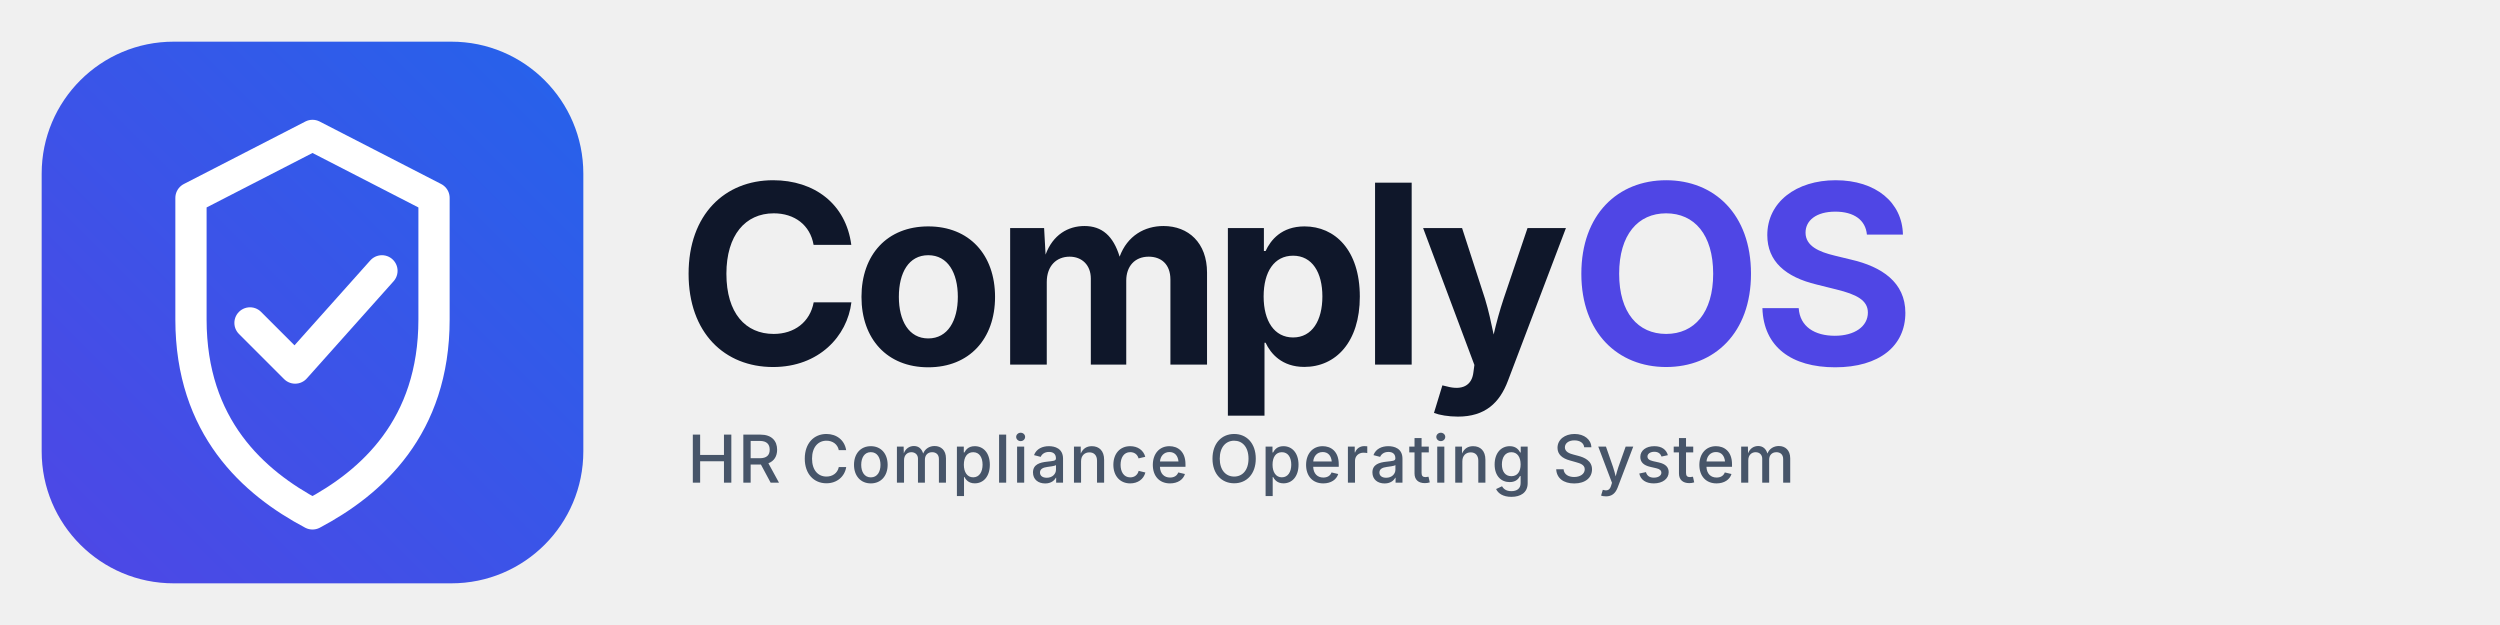
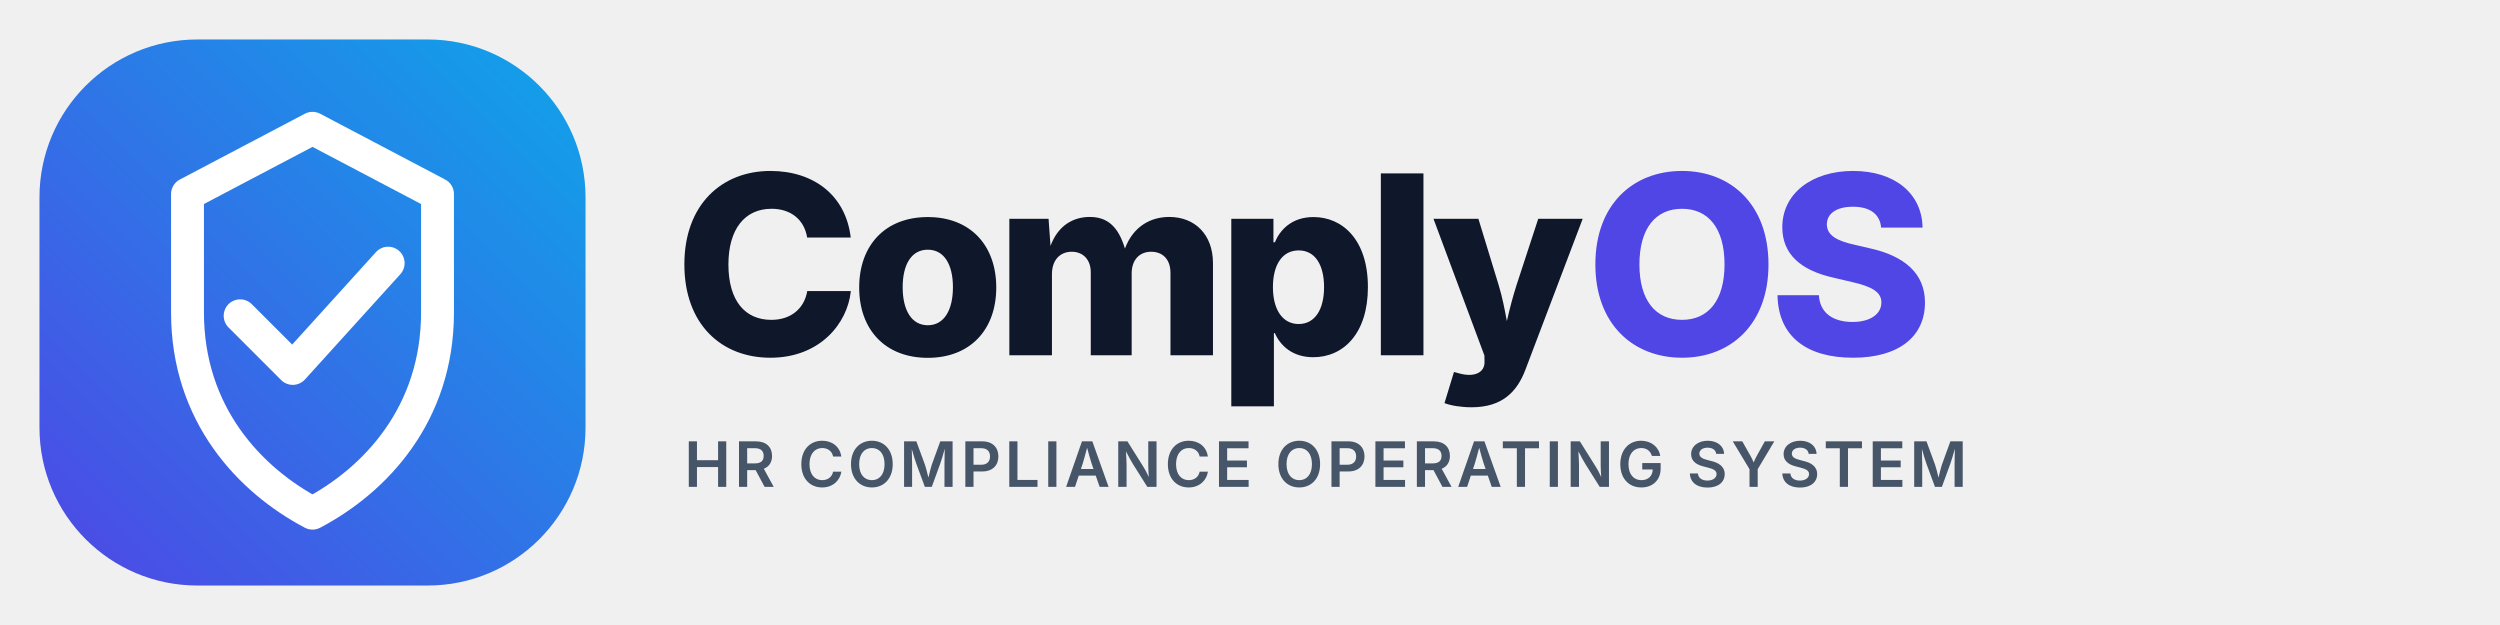
- <svg xmlns="http://www.w3.org/2000/svg" viewBox="0 0 720 180" role="img" aria-labelledby="title desc">
+ <svg xmlns="http://www.w3.org/2000/svg" viewBox="0 0 760 190" role="img" aria-labelledby="title desc">
  <defs>
-     <linearGradient id="g" x1="0" y1="1" x2="1" y2="0">
+     <linearGradient id="brand" x1="0" y1="1" x2="1" y2="0">
      <stop offset="0" stop-color="#4f46e5" />
-       <stop offset="1" stop-color="#2563eb" />
+       <stop offset="1" stop-color="#0ea5e9" />
    </linearGradient>
  </defs>
-   <rect x="12" y="12" width="156" height="156" rx="38" fill="url(#g)" />
-   <path d="M90 39 55 57v35c0 31 18 47 35 56 17-9 35-25 35-56V57L90 39Z" fill="none" stroke="#fff" stroke-width="9" stroke-linejoin="round" />
-   <path d="m72 93 13 13 25-28" fill="none" stroke="#fff" stroke-width="9" stroke-linecap="round" stroke-linejoin="round" />
-   <text x="195" y="105" font-family="Inter,Segoe UI,Arial,sans-serif" font-size="72" font-weight="750" letter-spacing="-3" fill="#0f172a">Comply<tspan fill="#4f46e5">OS</tspan>
+   <rect x="12" y="12" width="166" height="166" rx="48" fill="url(#brand)" />
+   <path d="M95 39 57 59v36c0 31 19 51 38 61 19-10 38-30 38-61V59L95 39Z" fill="none" stroke="#fff" stroke-width="10" stroke-linejoin="round" />
+   <path d="m73 96 16 16 29-32" fill="none" stroke="#fff" stroke-width="10" stroke-linecap="round" stroke-linejoin="round" />
+   <text x="205" y="108" font-family="Inter,Segoe UI,Arial,sans-serif" font-size="76" font-weight="800" letter-spacing="-3" fill="#0f172a">Comply<tspan fill="#4f46e5">OS</tspan>
  </text>
-   <text x="198" y="139" font-family="Inter,Segoe UI,Arial,sans-serif" font-size="19" font-weight="500" fill="#475569" letter-spacing=".4">HR Compliance Operating System</text>
+   <text x="208" y="148" font-family="Inter,Segoe UI,Arial,sans-serif" font-size="19" font-weight="600" fill="#475569" letter-spacing="1.1">HR COMPLIANCE OPERATING SYSTEM</text>
</svg>
